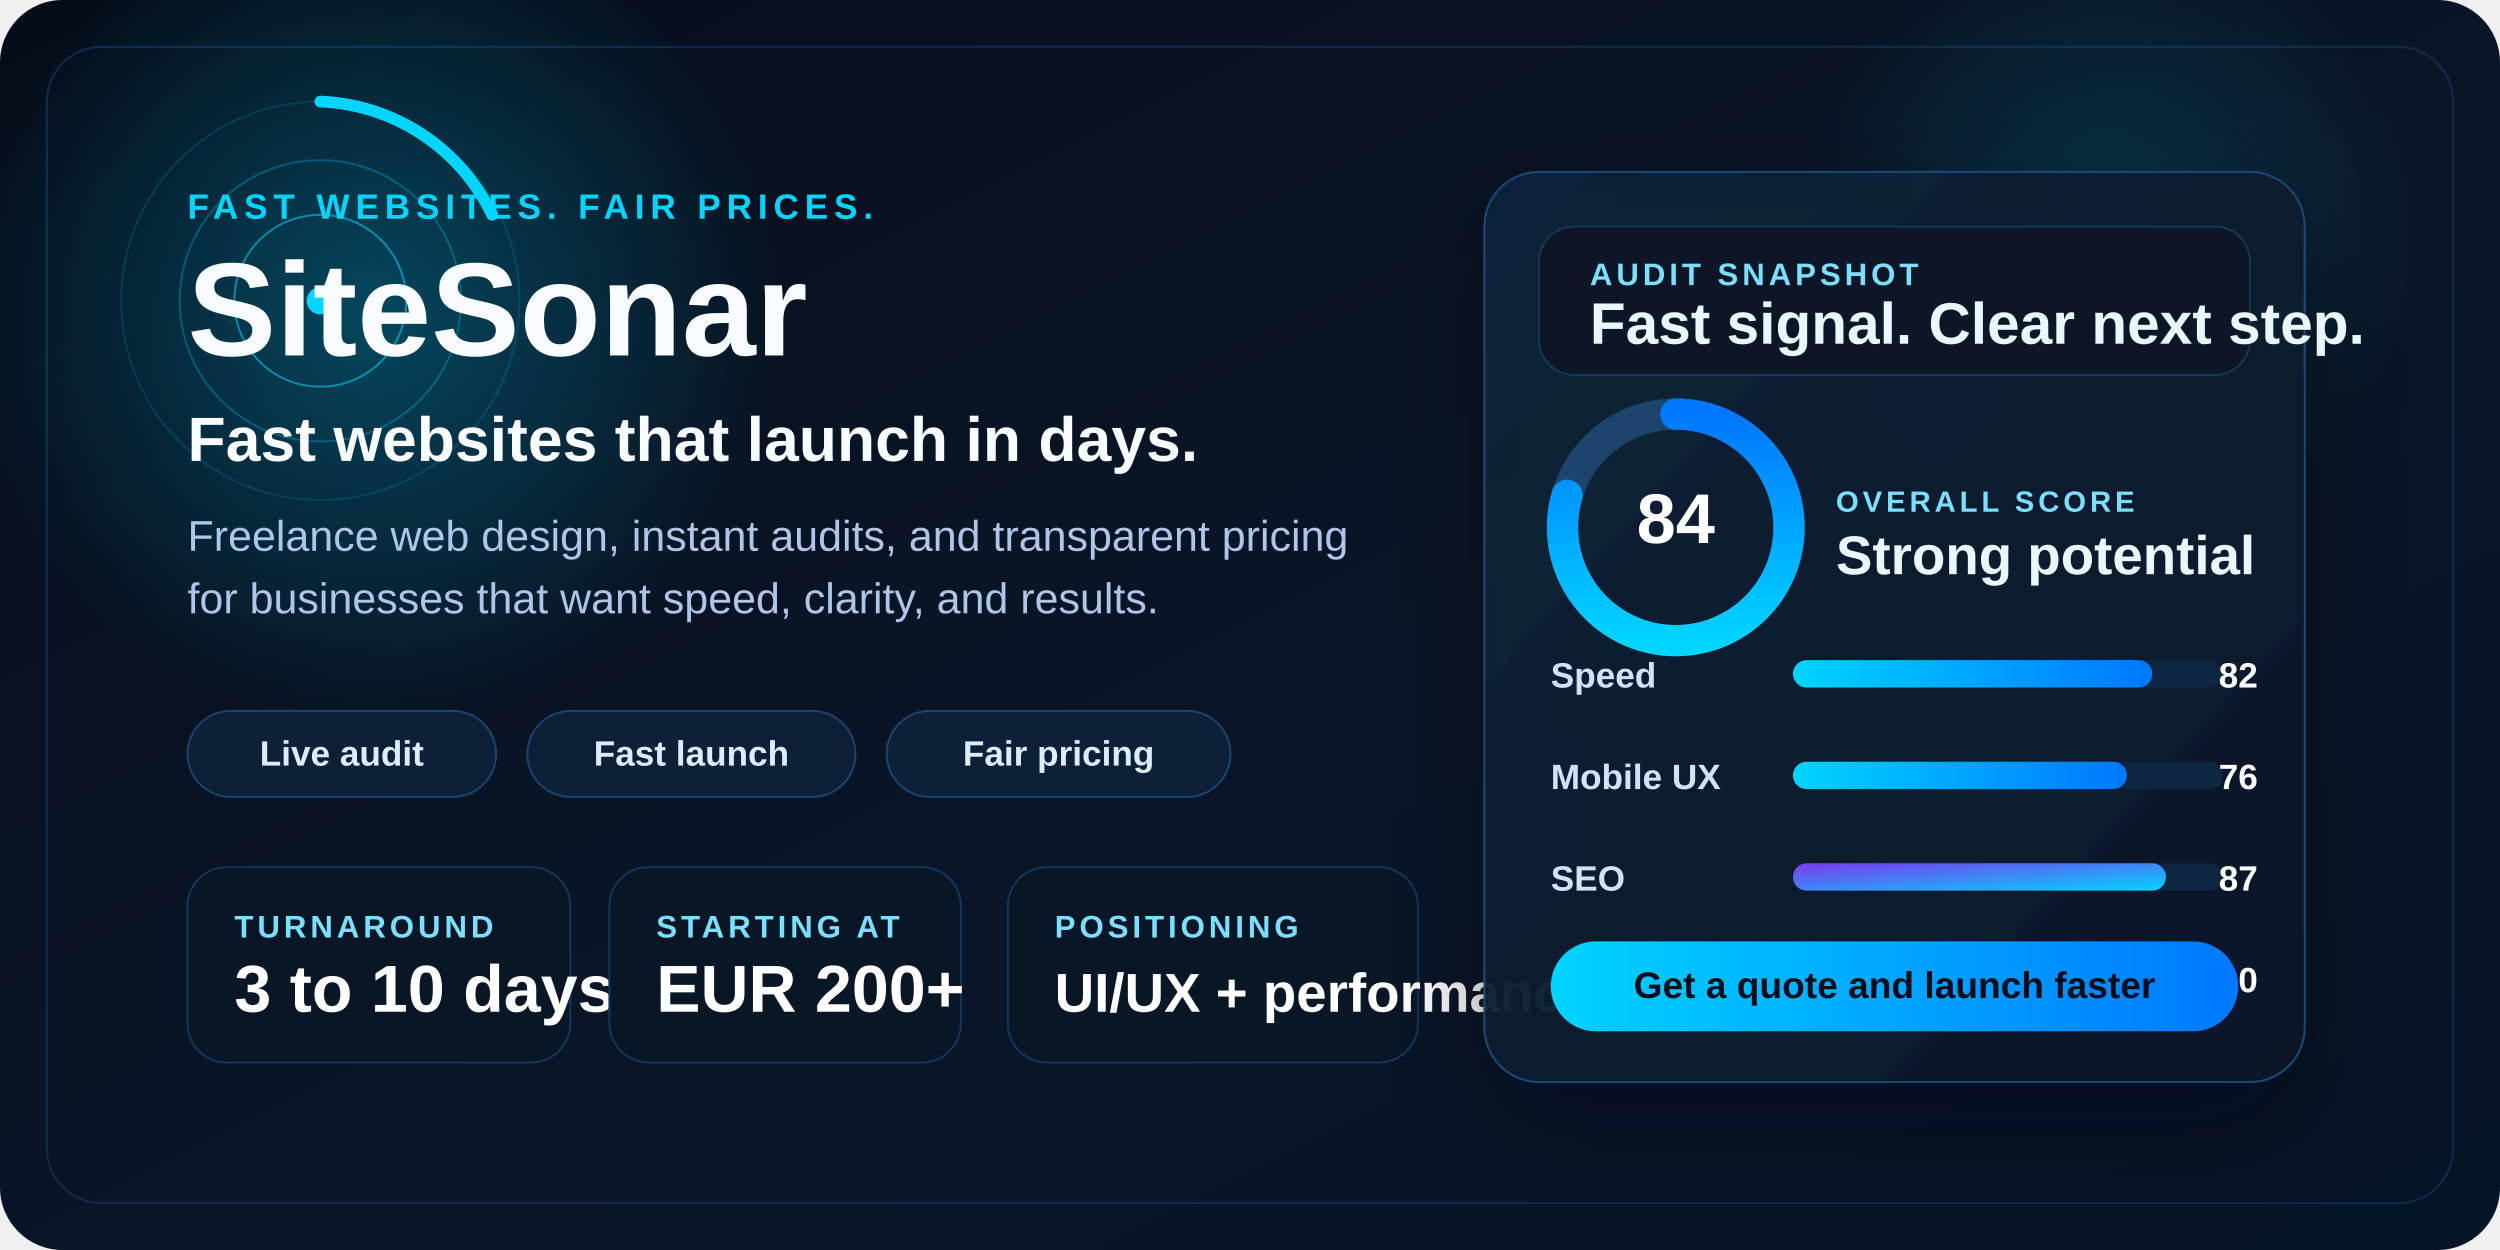
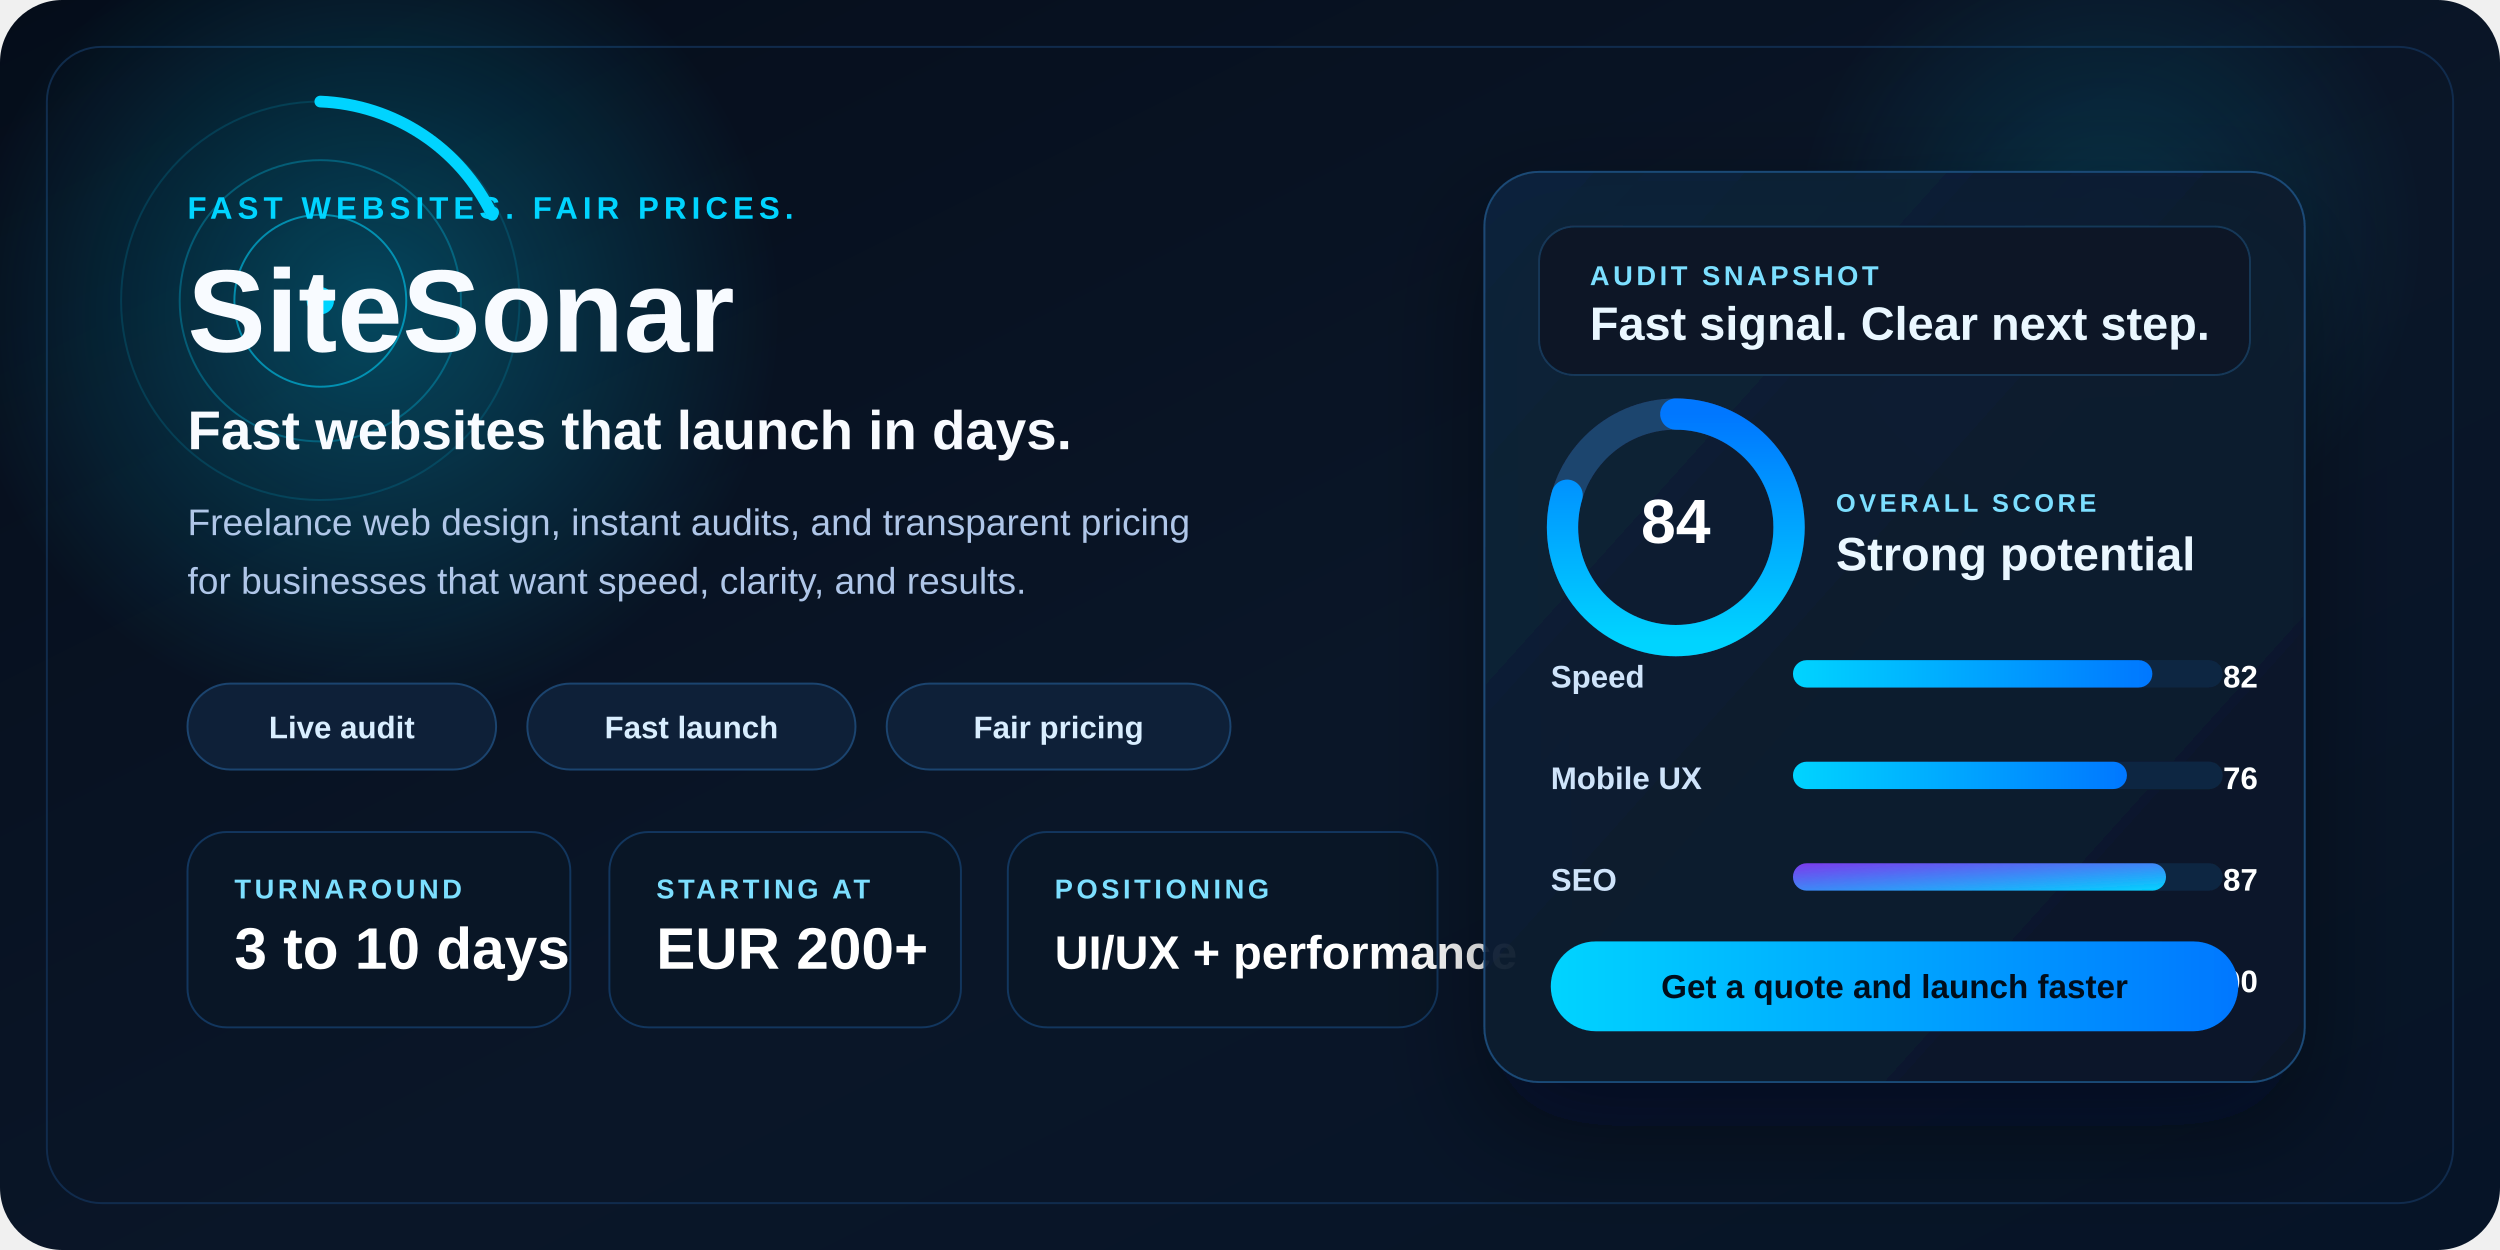
<svg xmlns="http://www.w3.org/2000/svg" viewBox="0 0 1280 640" role="img" aria-labelledby="title desc">
  <defs>
    <linearGradient id="bg" x1="0%" y1="0%" x2="100%" y2="100%">
      <stop offset="0%" stop-color="#050D1A" />
      <stop offset="55%" stop-color="#0A1628" />
      <stop offset="100%" stop-color="#061427" />
    </linearGradient>
    <linearGradient id="panel" x1="0%" y1="0%" x2="100%" y2="100%">
      <stop offset="0%" stop-color="#10233D" stop-opacity="0.95" />
      <stop offset="100%" stop-color="#0A1628" stop-opacity="0.92" />
    </linearGradient>
    <linearGradient id="accent" x1="0%" y1="0%" x2="100%" y2="0%">
      <stop offset="0%" stop-color="#00D4FF" />
      <stop offset="100%" stop-color="#0077FF" />
    </linearGradient>
    <linearGradient id="purpleAccent" x1="0%" y1="0%" x2="100%" y2="100%">
      <stop offset="0%" stop-color="#7C3AED" />
      <stop offset="100%" stop-color="#00D4FF" />
    </linearGradient>
    <radialGradient id="glow" cx="50%" cy="50%" r="50%">
      <stop offset="0%" stop-color="#00D4FF" stop-opacity="0.28" />
      <stop offset="100%" stop-color="#00D4FF" stop-opacity="0" />
    </radialGradient>
    <filter id="shadow" x="-20%" y="-20%" width="140%" height="140%">
      <feDropShadow dx="0" dy="24" stdDeviation="28" flood-color="#00111F" flood-opacity="0.45" />
    </filter>
  </defs>
  <rect width="1280" height="640" rx="32" fill="url(#bg)" />
  <rect x="24" y="24" width="1232" height="592" rx="28" fill="none" stroke="#123054" stroke-opacity="0.85" />
  <circle cx="190" cy="160" r="210" fill="url(#glow)" />
  <circle cx="1080" cy="120" r="160" fill="url(#glow)" opacity="0.55" />
  <circle cx="164" cy="154" r="44" fill="none" stroke="#00D4FF" stroke-opacity="0.55" />
  <circle cx="164" cy="154" r="72" fill="none" stroke="#00D4FF" stroke-opacity="0.28" />
  <circle cx="164" cy="154" r="102" fill="none" stroke="#00D4FF" stroke-opacity="0.14" />
  <path d="M164 52 A102 102 0 0 1 252 110" fill="none" stroke="#00D4FF" stroke-width="6" stroke-linecap="round" />
  <circle cx="164" cy="154" r="7" fill="#00D4FF" />
-   <text x="96" y="112" fill="#00D4FF" font-size="18" font-weight="700" letter-spacing="3" font-family="Segoe UI, Arial, sans-serif">FAST WEBSITES. FAIR PRICES.</text>
-   <text x="96" y="182" fill="#F8FBFF" font-size="68" font-weight="800" font-family="Segoe UI, Arial, sans-serif">SiteSonar</text>
-   <text x="96" y="236" fill="#F8FBFF" font-size="32" font-weight="700" font-family="Segoe UI, Arial, sans-serif">Fast websites that launch in days.</text>
-   <text x="96" y="282" fill="#AFC6E8" font-size="22" font-weight="500" font-family="Segoe UI, Arial, sans-serif">Freelance web design, instant audits, and transparent pricing</text>
-   <text x="96" y="314" fill="#AFC6E8" font-size="22" font-weight="500" font-family="Segoe UI, Arial, sans-serif">for businesses that want speed, clarity, and results.</text>
-   <g transform="translate(96 364)">
+   <text x="96" y="112" fill="#00D4FF" font-size="16" font-weight="700" letter-spacing="2.6" font-family="Segoe UI, Arial, sans-serif">FAST WEBSITES. FAIR PRICES.</text>
+   <text x="96" y="180" fill="#F8FBFF" font-size="60" font-weight="800" font-family="Segoe UI, Arial, sans-serif">SiteSonar</text>
+   <text x="96" y="230" fill="#F8FBFF" font-size="28" font-weight="700" font-family="Segoe UI, Arial, sans-serif">Fast websites that launch in days.</text>
+   <text x="96" y="274" fill="#AFC6E8" font-size="19" font-weight="500" font-family="Segoe UI, Arial, sans-serif">Freelance web design, instant audits, and transparent pricing</text>
+   <text x="96" y="304" fill="#AFC6E8" font-size="19" font-weight="500" font-family="Segoe UI, Arial, sans-serif">for businesses that want speed, clarity, and results.</text>
+   <g transform="translate(96 350)">
    <rect width="158" height="44" rx="22" fill="#0E2038" stroke="#1B446F" />
-     <text x="79" y="28" text-anchor="middle" fill="#D9EEFF" font-size="18" font-weight="700" font-family="Segoe UI, Arial, sans-serif">Live audit</text>
+     <text x="79" y="28" text-anchor="middle" fill="#D9EEFF" font-size="16" font-weight="700" font-family="Segoe UI, Arial, sans-serif">Live audit</text>
    <rect x="174" width="168" height="44" rx="22" fill="#0E2038" stroke="#1B446F" />
-     <text x="258" y="28" text-anchor="middle" fill="#D9EEFF" font-size="18" font-weight="700" font-family="Segoe UI, Arial, sans-serif">Fast launch</text>
+     <text x="258" y="28" text-anchor="middle" fill="#D9EEFF" font-size="16" font-weight="700" font-family="Segoe UI, Arial, sans-serif">Fast launch</text>
    <rect x="358" width="176" height="44" rx="22" fill="#0E2038" stroke="#1B446F" />
-     <text x="446" y="28" text-anchor="middle" fill="#D9EEFF" font-size="18" font-weight="700" font-family="Segoe UI, Arial, sans-serif">Fair pricing</text>
+     <text x="446" y="28" text-anchor="middle" fill="#D9EEFF" font-size="16" font-weight="700" font-family="Segoe UI, Arial, sans-serif">Fair pricing</text>
  </g>
-   <g transform="translate(96 444)">
+   <g transform="translate(96 426)">
    <rect width="196" height="100" rx="20" fill="#091626" stroke="#12365E" />
-     <text x="24" y="36" fill="#7CDFFF" font-size="16" font-weight="700" letter-spacing="2" font-family="Segoe UI, Arial, sans-serif">TURNAROUND</text>
-     <text x="24" y="74" fill="#FFFFFF" font-size="34" font-weight="800" font-family="Segoe UI, Arial, sans-serif">3 to 10 days</text>
+     <text x="24" y="34" fill="#7CDFFF" font-size="14" font-weight="700" letter-spacing="1.8" font-family="Segoe UI, Arial, sans-serif">TURNAROUND</text>
+     <text x="24" y="70" fill="#FFFFFF" font-size="30" font-weight="800" font-family="Segoe UI, Arial, sans-serif">3 to 10 days</text>
    <rect x="216" width="180" height="100" rx="20" fill="#091626" stroke="#12365E" />
-     <text x="240" y="36" fill="#7CDFFF" font-size="16" font-weight="700" letter-spacing="2" font-family="Segoe UI, Arial, sans-serif">STARTING AT</text>
-     <text x="240" y="74" fill="#FFFFFF" font-size="34" font-weight="800" font-family="Segoe UI, Arial, sans-serif">EUR 200+</text>
-     <rect x="420" width="210" height="100" rx="20" fill="#091626" stroke="#12365E" />
-     <text x="444" y="36" fill="#7CDFFF" font-size="16" font-weight="700" letter-spacing="2" font-family="Segoe UI, Arial, sans-serif">POSITIONING</text>
-     <text x="444" y="74" fill="#FFFFFF" font-size="28" font-weight="800" font-family="Segoe UI, Arial, sans-serif">UI/UX + performance</text>
+     <text x="240" y="34" fill="#7CDFFF" font-size="14" font-weight="700" letter-spacing="1.8" font-family="Segoe UI, Arial, sans-serif">STARTING AT</text>
+     <text x="240" y="70" fill="#FFFFFF" font-size="30" font-weight="800" font-family="Segoe UI, Arial, sans-serif">EUR 200+</text>
+     <rect x="420" width="220" height="100" rx="20" fill="#091626" stroke="#12365E" />
+     <text x="444" y="34" fill="#7CDFFF" font-size="14" font-weight="700" letter-spacing="1.8" font-family="Segoe UI, Arial, sans-serif">POSITIONING</text>
+     <text x="444" y="70" fill="#FFFFFF" font-size="24" font-weight="800" font-family="Segoe UI, Arial, sans-serif">UI/UX + performance</text>
  </g>
  <g transform="translate(760 88)" filter="url(#shadow)">
    <rect width="420" height="466" rx="28" fill="url(#panel)" stroke="#1A4A76" />
    <rect x="28" y="28" width="364" height="76" rx="18" fill="#091626" stroke="#153858" />
-     <text x="54" y="58" fill="#7CDFFF" font-size="16" font-weight="700" letter-spacing="2" font-family="Segoe UI, Arial, sans-serif">AUDIT SNAPSHOT</text>
-     <text x="54" y="88" fill="#EAF7FF" font-size="30" font-weight="800" font-family="Segoe UI, Arial, sans-serif">Fast signal. Clear next step.</text>
+     <text x="54" y="58" fill="#7CDFFF" font-size="14" font-weight="700" letter-spacing="1.8" font-family="Segoe UI, Arial, sans-serif">AUDIT SNAPSHOT</text>
+     <text x="54" y="86" fill="#EAF7FF" font-size="24" font-weight="800" font-family="Segoe UI, Arial, sans-serif">Fast signal. Clear next step.</text>
    <circle cx="98" cy="182" r="58" fill="none" stroke="#1E446E" stroke-width="16" />
    <circle cx="98" cy="182" r="58" fill="none" stroke="url(#accent)" stroke-width="16" stroke-linecap="round" stroke-dasharray="290 364" transform="rotate(-90 98 182)" />
-     <text x="98" y="190" text-anchor="middle" fill="#FFFFFF" font-size="36" font-weight="800" font-family="Segoe UI, Arial, sans-serif">84</text>
-     <text x="180" y="174" fill="#7CDFFF" font-size="15" font-weight="700" letter-spacing="2" font-family="Segoe UI, Arial, sans-serif">OVERALL SCORE</text>
-     <text x="180" y="206" fill="#EAF7FF" font-size="28" font-weight="800" font-family="Segoe UI, Arial, sans-serif">Strong potential</text>
+     <text x="98" y="190" text-anchor="middle" fill="#FFFFFF" font-size="32" font-weight="800" font-family="Segoe UI, Arial, sans-serif">84</text>
+     <text x="180" y="174" fill="#7CDFFF" font-size="13" font-weight="700" letter-spacing="1.8" font-family="Segoe UI, Arial, sans-serif">OVERALL SCORE</text>
+     <text x="180" y="204" fill="#EAF7FF" font-size="24" font-weight="800" font-family="Segoe UI, Arial, sans-serif">Strong potential</text>
    <g transform="translate(34 264)">
-       <text x="0" y="0" fill="#CFE4FA" font-size="18" font-weight="700" font-family="Segoe UI, Arial, sans-serif">Speed</text>
+       <text x="0" y="0" fill="#CFE4FA" font-size="16" font-weight="700" font-family="Segoe UI, Arial, sans-serif">Speed</text>
      <rect x="124" y="-14" width="220" height="14" rx="7" fill="#112742" />
      <rect x="124" y="-14" width="184" height="14" rx="7" fill="url(#accent)" />
-       <text x="362" y="0" text-anchor="end" fill="#FFFFFF" font-size="18" font-weight="700" font-family="Segoe UI, Arial, sans-serif">82</text>
-       <text x="0" y="52" fill="#CFE4FA" font-size="18" font-weight="700" font-family="Segoe UI, Arial, sans-serif">Mobile UX</text>
+       <text x="362" y="0" text-anchor="end" fill="#FFFFFF" font-size="16" font-weight="700" font-family="Segoe UI, Arial, sans-serif">82</text>
+       <text x="0" y="52" fill="#CFE4FA" font-size="16" font-weight="700" font-family="Segoe UI, Arial, sans-serif">Mobile UX</text>
      <rect x="124" y="38" width="220" height="14" rx="7" fill="#112742" />
      <rect x="124" y="38" width="171" height="14" rx="7" fill="url(#accent)" />
-       <text x="362" y="52" text-anchor="end" fill="#FFFFFF" font-size="18" font-weight="700" font-family="Segoe UI, Arial, sans-serif">76</text>
-       <text x="0" y="104" fill="#CFE4FA" font-size="18" font-weight="700" font-family="Segoe UI, Arial, sans-serif">SEO</text>
+       <text x="362" y="52" text-anchor="end" fill="#FFFFFF" font-size="16" font-weight="700" font-family="Segoe UI, Arial, sans-serif">76</text>
+       <text x="0" y="104" fill="#CFE4FA" font-size="16" font-weight="700" font-family="Segoe UI, Arial, sans-serif">SEO</text>
      <rect x="124" y="90" width="220" height="14" rx="7" fill="#112742" />
      <rect x="124" y="90" width="191" height="14" rx="7" fill="url(#purpleAccent)" />
-       <text x="362" y="104" text-anchor="end" fill="#FFFFFF" font-size="18" font-weight="700" font-family="Segoe UI, Arial, sans-serif">87</text>
-       <text x="0" y="156" fill="#CFE4FA" font-size="18" font-weight="700" font-family="Segoe UI, Arial, sans-serif">Security</text>
+       <text x="362" y="104" text-anchor="end" fill="#FFFFFF" font-size="16" font-weight="700" font-family="Segoe UI, Arial, sans-serif">87</text>
+       <text x="0" y="156" fill="#CFE4FA" font-size="16" font-weight="700" font-family="Segoe UI, Arial, sans-serif">Security</text>
      <rect x="124" y="142" width="220" height="14" rx="7" fill="#112742" />
      <rect x="124" y="142" width="198" height="14" rx="7" fill="#00C48C" />
-       <text x="362" y="156" text-anchor="end" fill="#FFFFFF" font-size="18" font-weight="700" font-family="Segoe UI, Arial, sans-serif">90</text>
+       <text x="362" y="156" text-anchor="end" fill="#FFFFFF" font-size="16" font-weight="700" font-family="Segoe UI, Arial, sans-serif">90</text>
    </g>
    <rect x="34" y="394" width="352" height="46" rx="23" fill="url(#accent)" />
-     <text x="210" y="423" text-anchor="middle" fill="#04111F" font-size="19" font-weight="800" font-family="Segoe UI, Arial, sans-serif">Get a quote and launch faster</text>
+     <text x="210" y="423" text-anchor="middle" fill="#04111F" font-size="17" font-weight="800" font-family="Segoe UI, Arial, sans-serif">Get a quote and launch faster</text>
  </g>
</svg>
